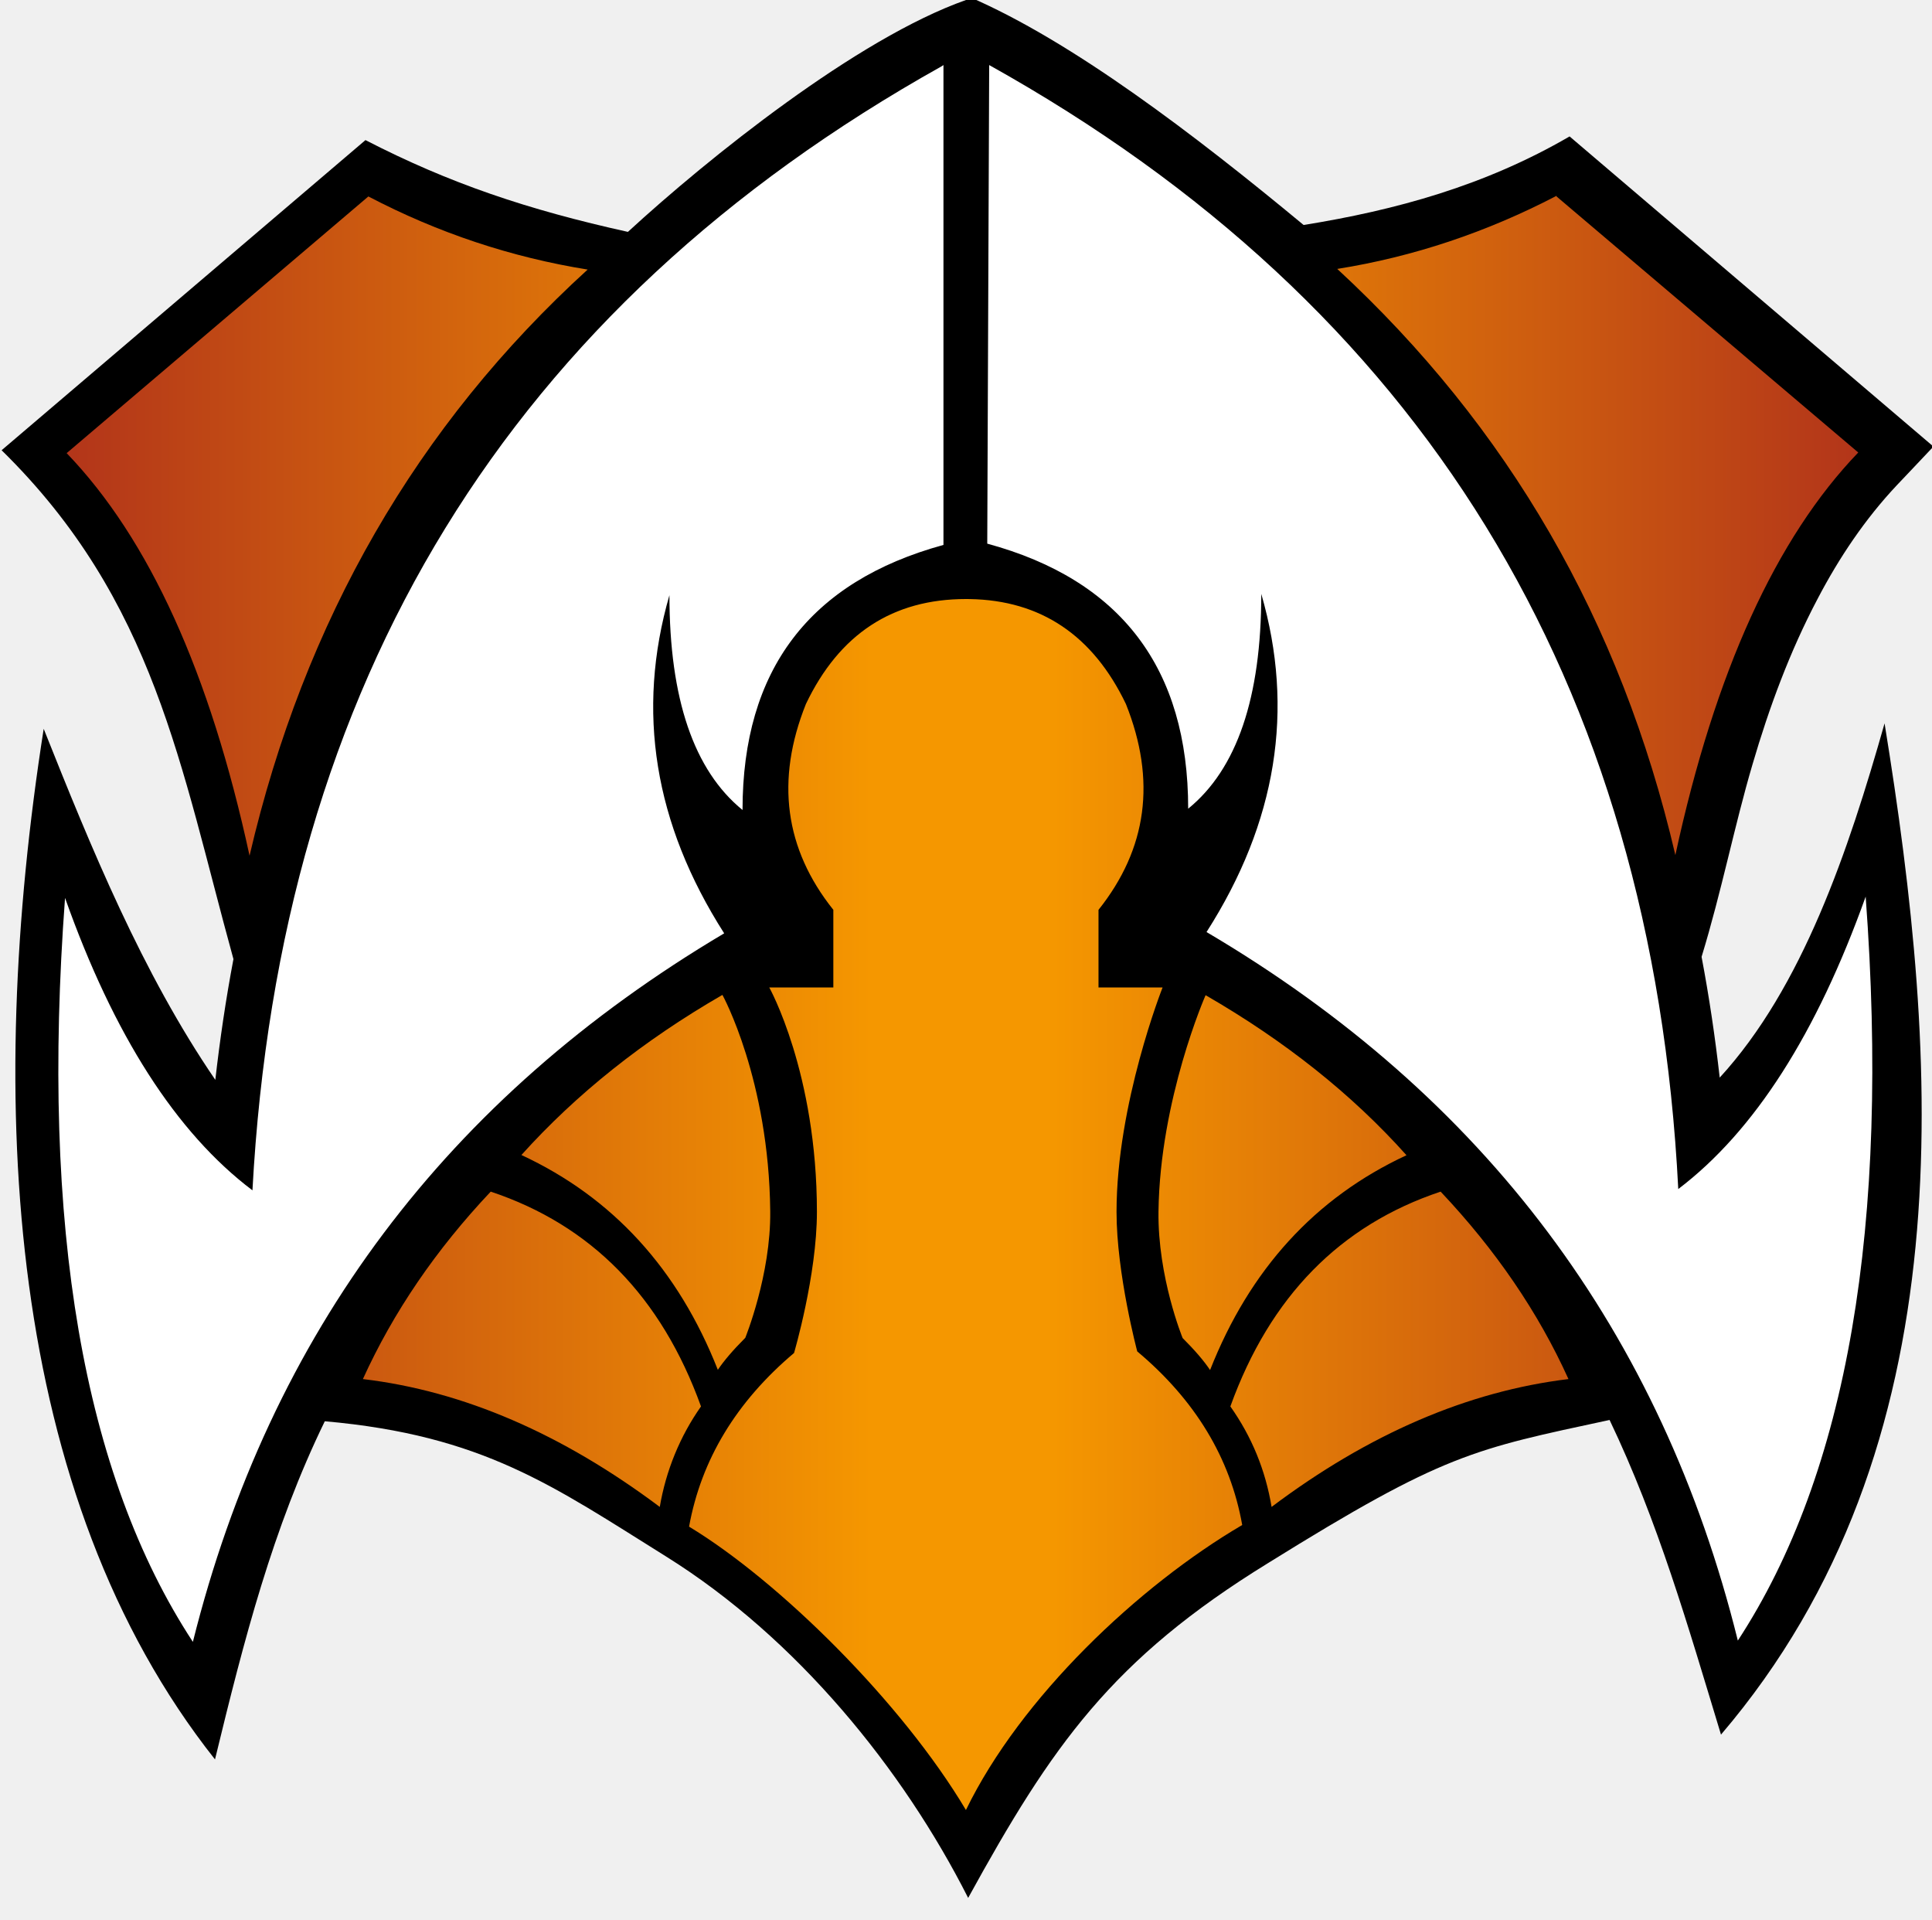
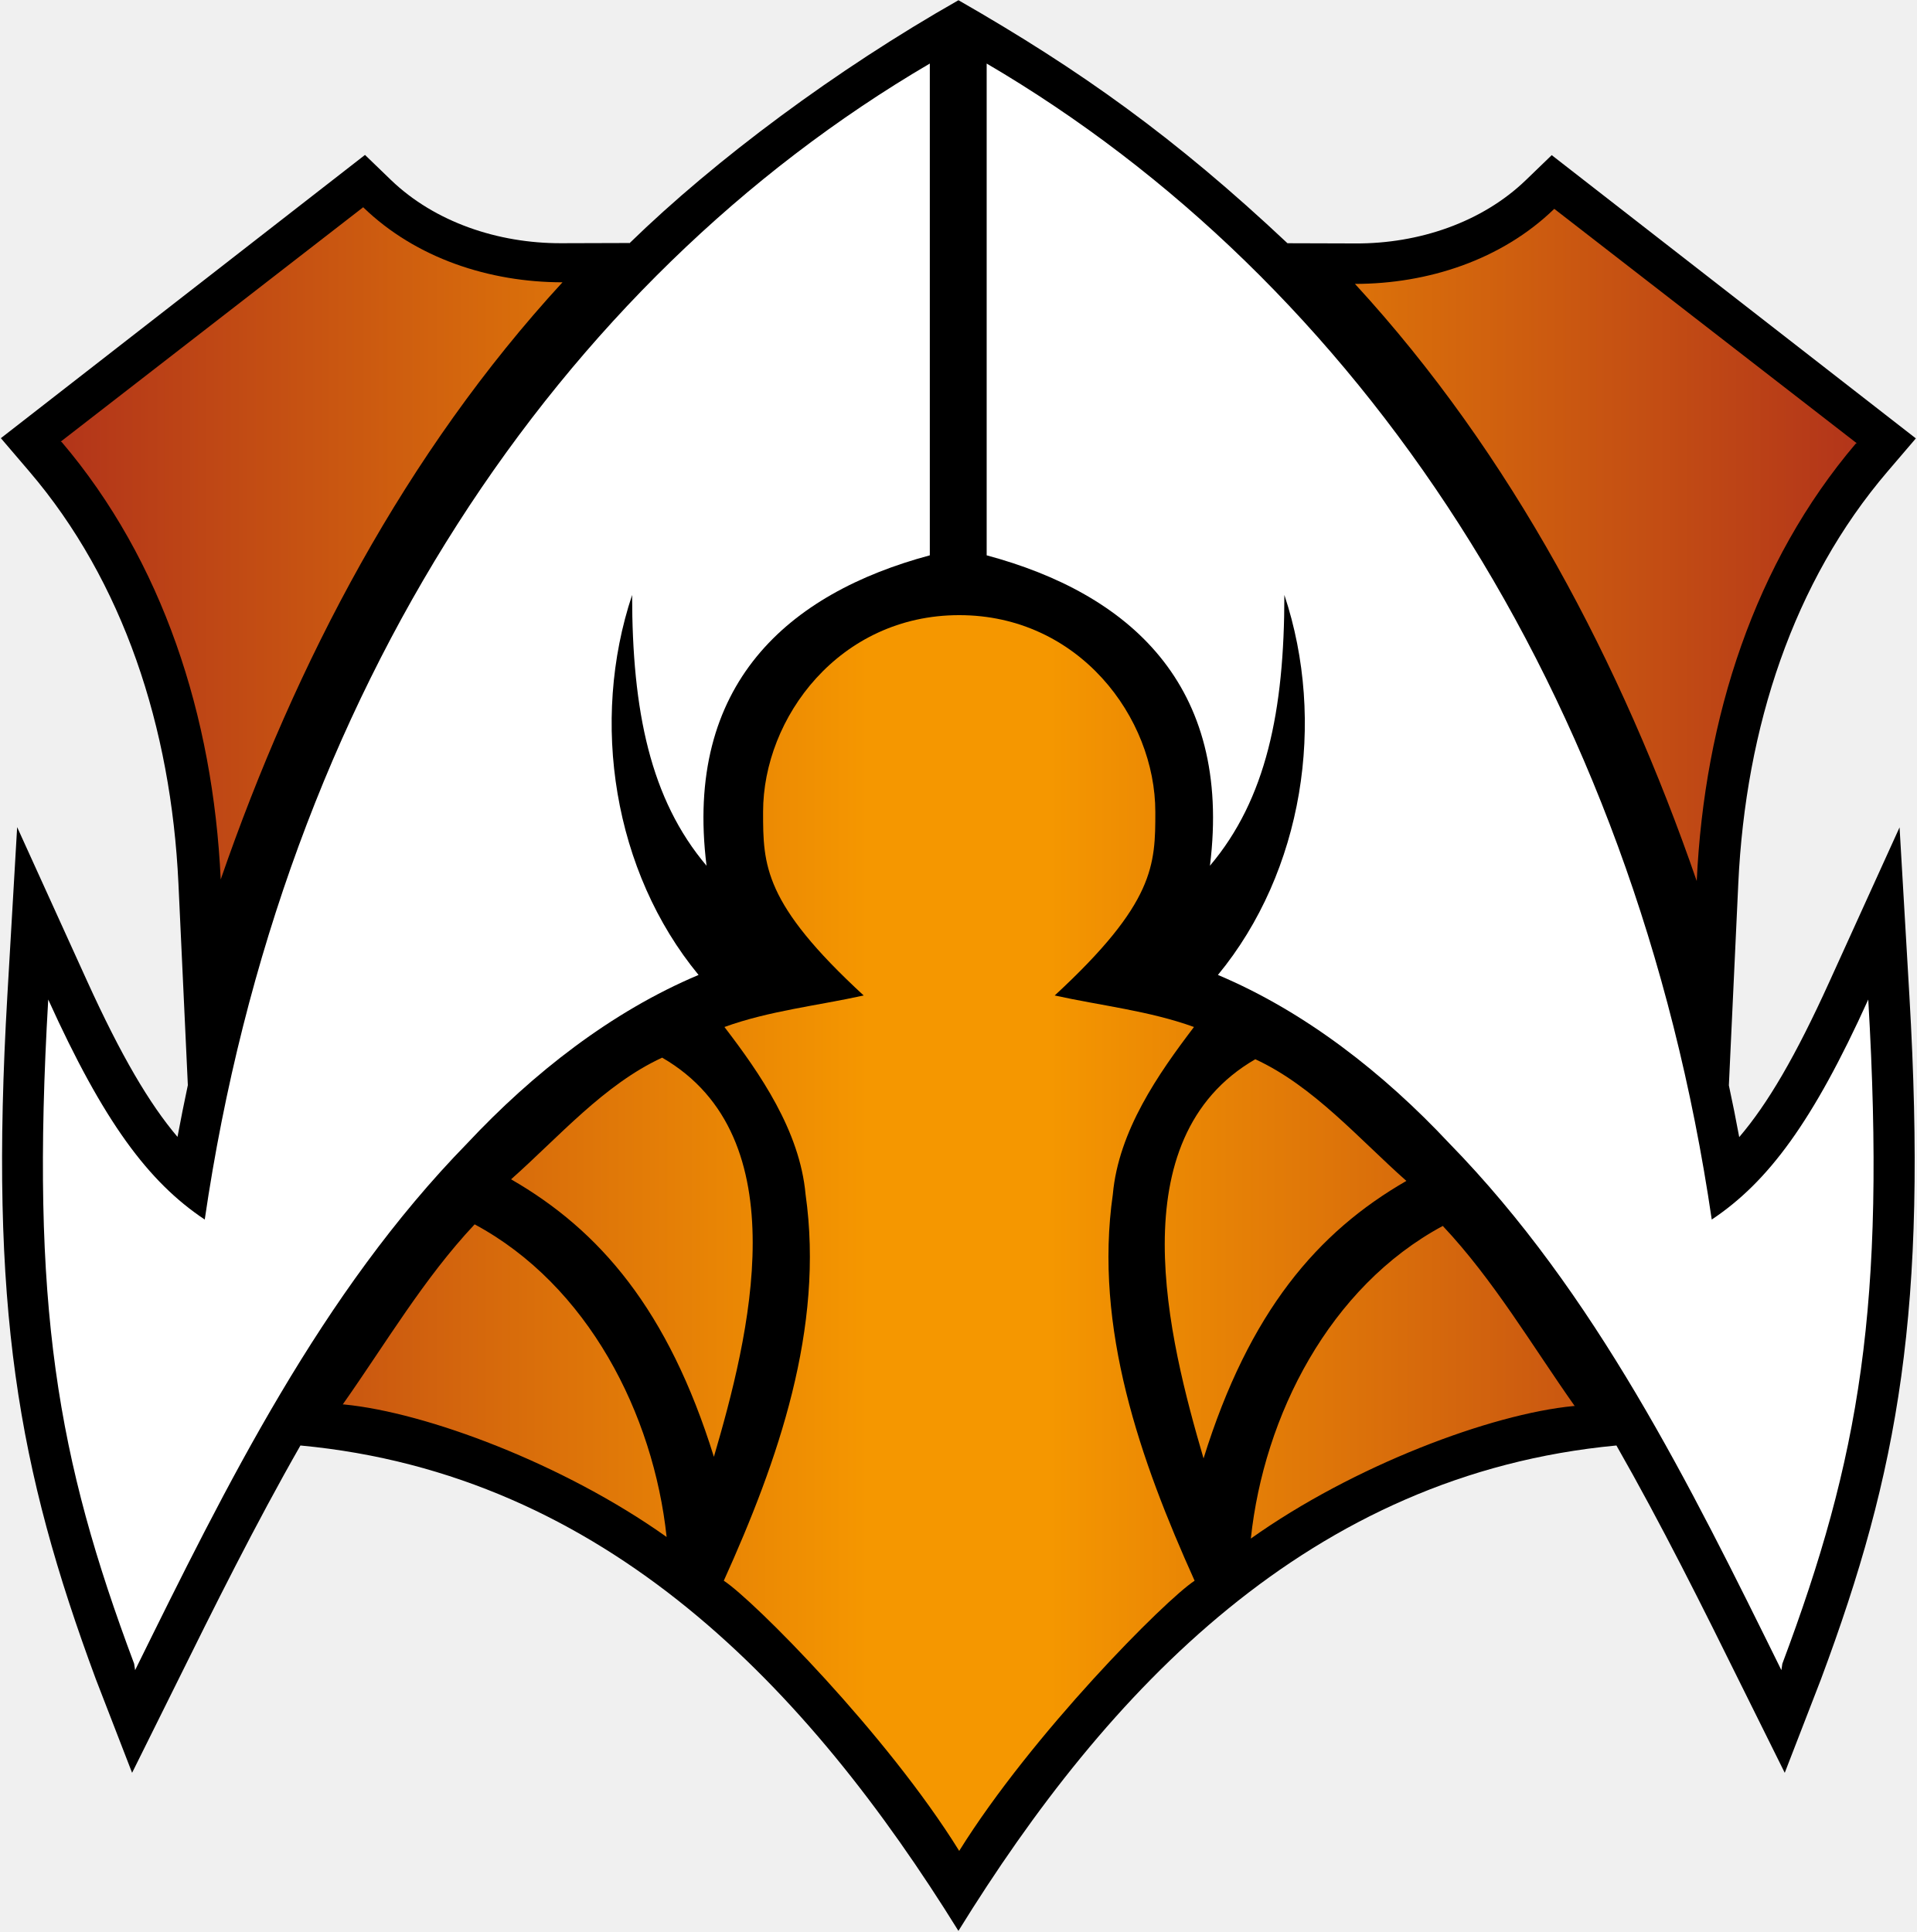
- <svg xmlns="http://www.w3.org/2000/svg" width="600" height="596" version="1.1" viewBox="0 0 600 596">
+ <svg xmlns="http://www.w3.org/2000/svg" width="600" height="605" version="1.1">
  <defs>
-     <linearGradient id="gradient-body" x1="0" x2=".5" spreadMethod="reflect">
+     <linearGradient id="gradient-body" x2=".5" spreadMethod="reflect">
      <stop stop-color="#b2341a" offset="0" />
      <stop stop-color="#f59700" offset=".9" />
    </linearGradient>
  </defs>
-   <path id="outline" fill="black" d="m300 0c-33.8 11.9-80.2 49.2-105 72-31-6.87-55.3-15-81.5-28.5l-113 96.3c47.6 46.7 55.5 98.2 72 158-2.35 12.4-4.21 25-5.63 37.5-22.7-33.2-38.6-72.1-53.3-109-18.2 116-11.7 238 53.2 320 9.05-37.3 17.9-71.7 34.1-105 49.2 4.35 70.9 20.1 106 42 40.7 25.4 73.6 66.1 93.8 106 26-47.3 44.6-74.1 93.2-104 54.7-34 63.7-35.3 106-44.4 15.1 31.6 24.3 63.8 34.6 97.7 76.5-89.6 67.7-210 50.8-314-11.2 39.5-25.5 82-51.2 110-1.42-12.6-3.28-25.1-5.63-37.5 6.24-20.4 10.2-40.7 15.8-59.7 5.18-17.7 11.6-35.1 20.2-51.4 6.69-12.8 14.8-24.9 24.7-35.4 3.24-3.46 6.65-6.96 9.94-10.5 0.455-0.48 0.911-0.96 1.37-1.44l-113-96.3c-26.3 15.3-54 22.9-82.6 27.5-33.8-28-71.9-57.1-104-70.9z" />
-   <path id="mask" fill="white" d="m293 20.2v149c-41.6 11.4-62.4 38.8-62.4 82.3-15.1-12.3-22.7-34.5-22.7-66.7-10.4 36-4.73 71 17 105-86.1 51.1-141 124-165 220-34.1-52-47.3-129-39.7-231 15.1 42.6 34.5 72.9 58.2 90.8 8.52-158 79.9-274 214-349zm14.2 0c134 74.7 206 191 214 349 23.7-18 43-48.3 58.2-90.8 7.57 102-5.68 179-39.7 231-23.7-95.6-78.5-169-165-220 21.8-34.1 27.4-69.1 17-105 0 32.2-7.57 54.4-22.7 66.7 0-43.5-20.8-71-62.4-82.3z" />
-   <path id="shield" fill="url(#gradient-body)" d="m214 474c3.78-20.8 14.7-38.8 32.6-53.9 0 0 7.1-24.1 7.1-43.8 0-43.2-14.8-69.7-14.8-69.7h19.9v-24.1c-15.1-18.9-18-40.2-8.52-63.9 10.4-21.8 27-32.6 49.7-32.6l1.19 0.011c22.1 0.375 38.3 11.3 48.5 32.6 9.46 23.7 6.62 44.9-8.52 63.9v24.1h19.9s-14.3 36.1-14.3 69.7c0 19.2 6.43 43.3 6.43 43.3 18 15.1 28.9 33.1 32.6 53.9-32.2 18.9-68.8 53.5-85.8 88.5-20-33.6-58.2-71.2-86-88zm-61.6-104c31.2 10.4 53 32.6 65.3 66.7-6.56 9.31-10.9 20-12.8 31.2-30.3-22.7-61-36-92.2-39.7 9.46-20.8 22.7-40.2 39.7-58.2zm295 0c17 18 30.3 37.4 39.7 58.2-31.2 3.78-62 17-92.2 39.7-1.89-11.4-6.15-21.8-12.8-31.2 12.3-34.1 34.1-56.3 65.3-66.7zm-223-61s14.4 26.2 14.8 67.1c0.225 19.7-7.75 39.3-7.75 39.3-3.78 3.78-6.62 7.1-8.52 9.93-12.3-31.2-32.6-53.5-61-66.7 17-18.9 37.8-35.5 62.4-49.7zm150 0c24.6 14.2 45.4 30.7 62.4 49.7-28.4 13.2-48.7 35.5-61 66.7-1.89-2.84-4.73-6.15-8.52-9.93 0 0-7.76-18.9-7.5-39.3 0.444-34.9 14.6-67.1 14.6-67.1zm-260-248c21.8 11.4 44.5 18.9 68.1 22.7-53 48.3-88 109-105 182-12.3-56.8-31.2-98.4-56.8-125zm369 0 93.7 79.5c-25.5 26.5-44.5 68.1-56.8 125-17-72.9-52-133-105-182 23.7-3.78 46.4-11.4 68.1-22.7z" />
+   <path id="outline" fill="black" d="m197 76.1-21.3 0.063c-19.8 0.06-39.6-6.62-53.3-19.8l-8.13-7.85-114 88.7 8.89 10.4c29.4 34.4 44.4 80.1 46.7 129l2.95 63.2c-1.14 5.37-2.23 10.8-3.24 16.2-8.83-10.4-17.7-25.5-28.3-48.8l-21.9-48.2-3.07 52.8c-5.68 97.7 3.27 148 27.7 214l0.026 0.069 0.029 0.069 11.3 29.2 13.2-26.6c12.6-25.5 25.4-51.2 39.5-75.9 95.6 8.95 159 76.2 206 152 46.6-75.4 110-143 206-152 14.1 24.7 26.9 50.4 39.5 75.9l13.2 26.6 11.3-29.2 0.026-0.069c24.4-65.4 33.4-116 27.7-214l-3.08-52.8-21.9 48.2c-10.6 23.4-19.4 38.4-28.3 48.8-1.01-5.46-2.09-10.9-3.24-16.2l2.95-63.2c2.28-49 17.3-94.6 46.7-129l8.89-10.4-114-88.7-8.13 7.85c-13.7 13.2-33.5 19.9-53.3 19.8l-21.3-0.063c-35.2-33.1-64.8-54.2-103-76.1-38.2 21.7-76 49.8-103 76.1z" />
+   <path id="shield" fill="url(#gradient-body)" d="m374 495c-17-37.7-31.6-79.2-25.6-121 1.78-19.9 14.3-37.8 25.4-52.4-14-5.07-29.1-6.67-43.6-9.87 31.4-29 31.5-40.9 31.5-57.5 0-29.5-23.9-61.6-61.4-61.6-37.5 0-61.4 32.1-61.4 61.6 0 16.7 0.113 28.6 31.5 57.5-14.5 3.2-29.6 4.8-43.6 9.87 11.1 14.5 23.6 32.5 25.4 52.4 5.94 41.9-8.61 83.4-25.6 121 9.19 5.97 51 48 73.7 84.6 22.8-36.6 64.5-78.6 73.7-84.6zm119-54.7c-13.4-19-25.4-39.5-41.3-56.4-35.5 19.1-56 59.4-60.1 97.9 32.2-22.9 75.2-39 101-41.5zm-52.7-70.5c-14.9-13.2-29.1-29.7-47.3-38.1-43.1 24.9-27.1 87.8-16.2 125 14.3-46 35.7-70.9 63.5-86.9zm141-231-94.7-73.4c-16.5 16-39.6 23.5-62.4 23.5 49.1 53.4 83.5 119 107 187 2.39-51.2 18.2-99.8 49.8-137zm-474 301c13.4-19 25.4-39.5 41.3-56.4 35.5 19.1 56 59.4 60.1 97.9-32.2-22.9-75.2-39-101-41.5zm52.7-70.5c14.9-13.2 29.1-29.7 47.3-38.1 43.1 24.9 27.1 87.8 16.2 125-14.3-46-35.7-70.9-63.5-86.9zm-141-231 94.7-73.4c16.5 16 39.6 23.5 62.4 23.5-49.1 53.4-83.5 119-107 187-2.39-51.2-18.2-99.8-49.8-137z" />
+   <path id="mask" fill="white" d="m558 521c24.1-64.3 32.5-112 26.9-208-17.3 38.2-31.3 57.1-49 68.9-24.3-166-111-294-227-362v154c44.3 11.9 77 40.3 69.9 97.2 17.6-20.8 23.3-48.5 23.3-84.8 13.2 39.6 5.89 86.6-20.8 119 27.3 11.5 51.9 30.8 72.4 52.7 45.8 46.9 75.4 107 104 165zm-516 0c-24.1-64.3-32.5-112-26.9-208 17.3 38.2 31.3 57.1 49 68.9 24.3-166 111-294 227-362v154c-44.3 11.9-77 40.3-69.9 97.2-17.6-20.8-23.3-48.5-23.3-84.8-13.2 39.6-5.89 86.6 20.8 119-27.3 11.5-51.9 30.8-72.4 52.7-45.8 46.9-75.4 107-104 165z" />
</svg>
